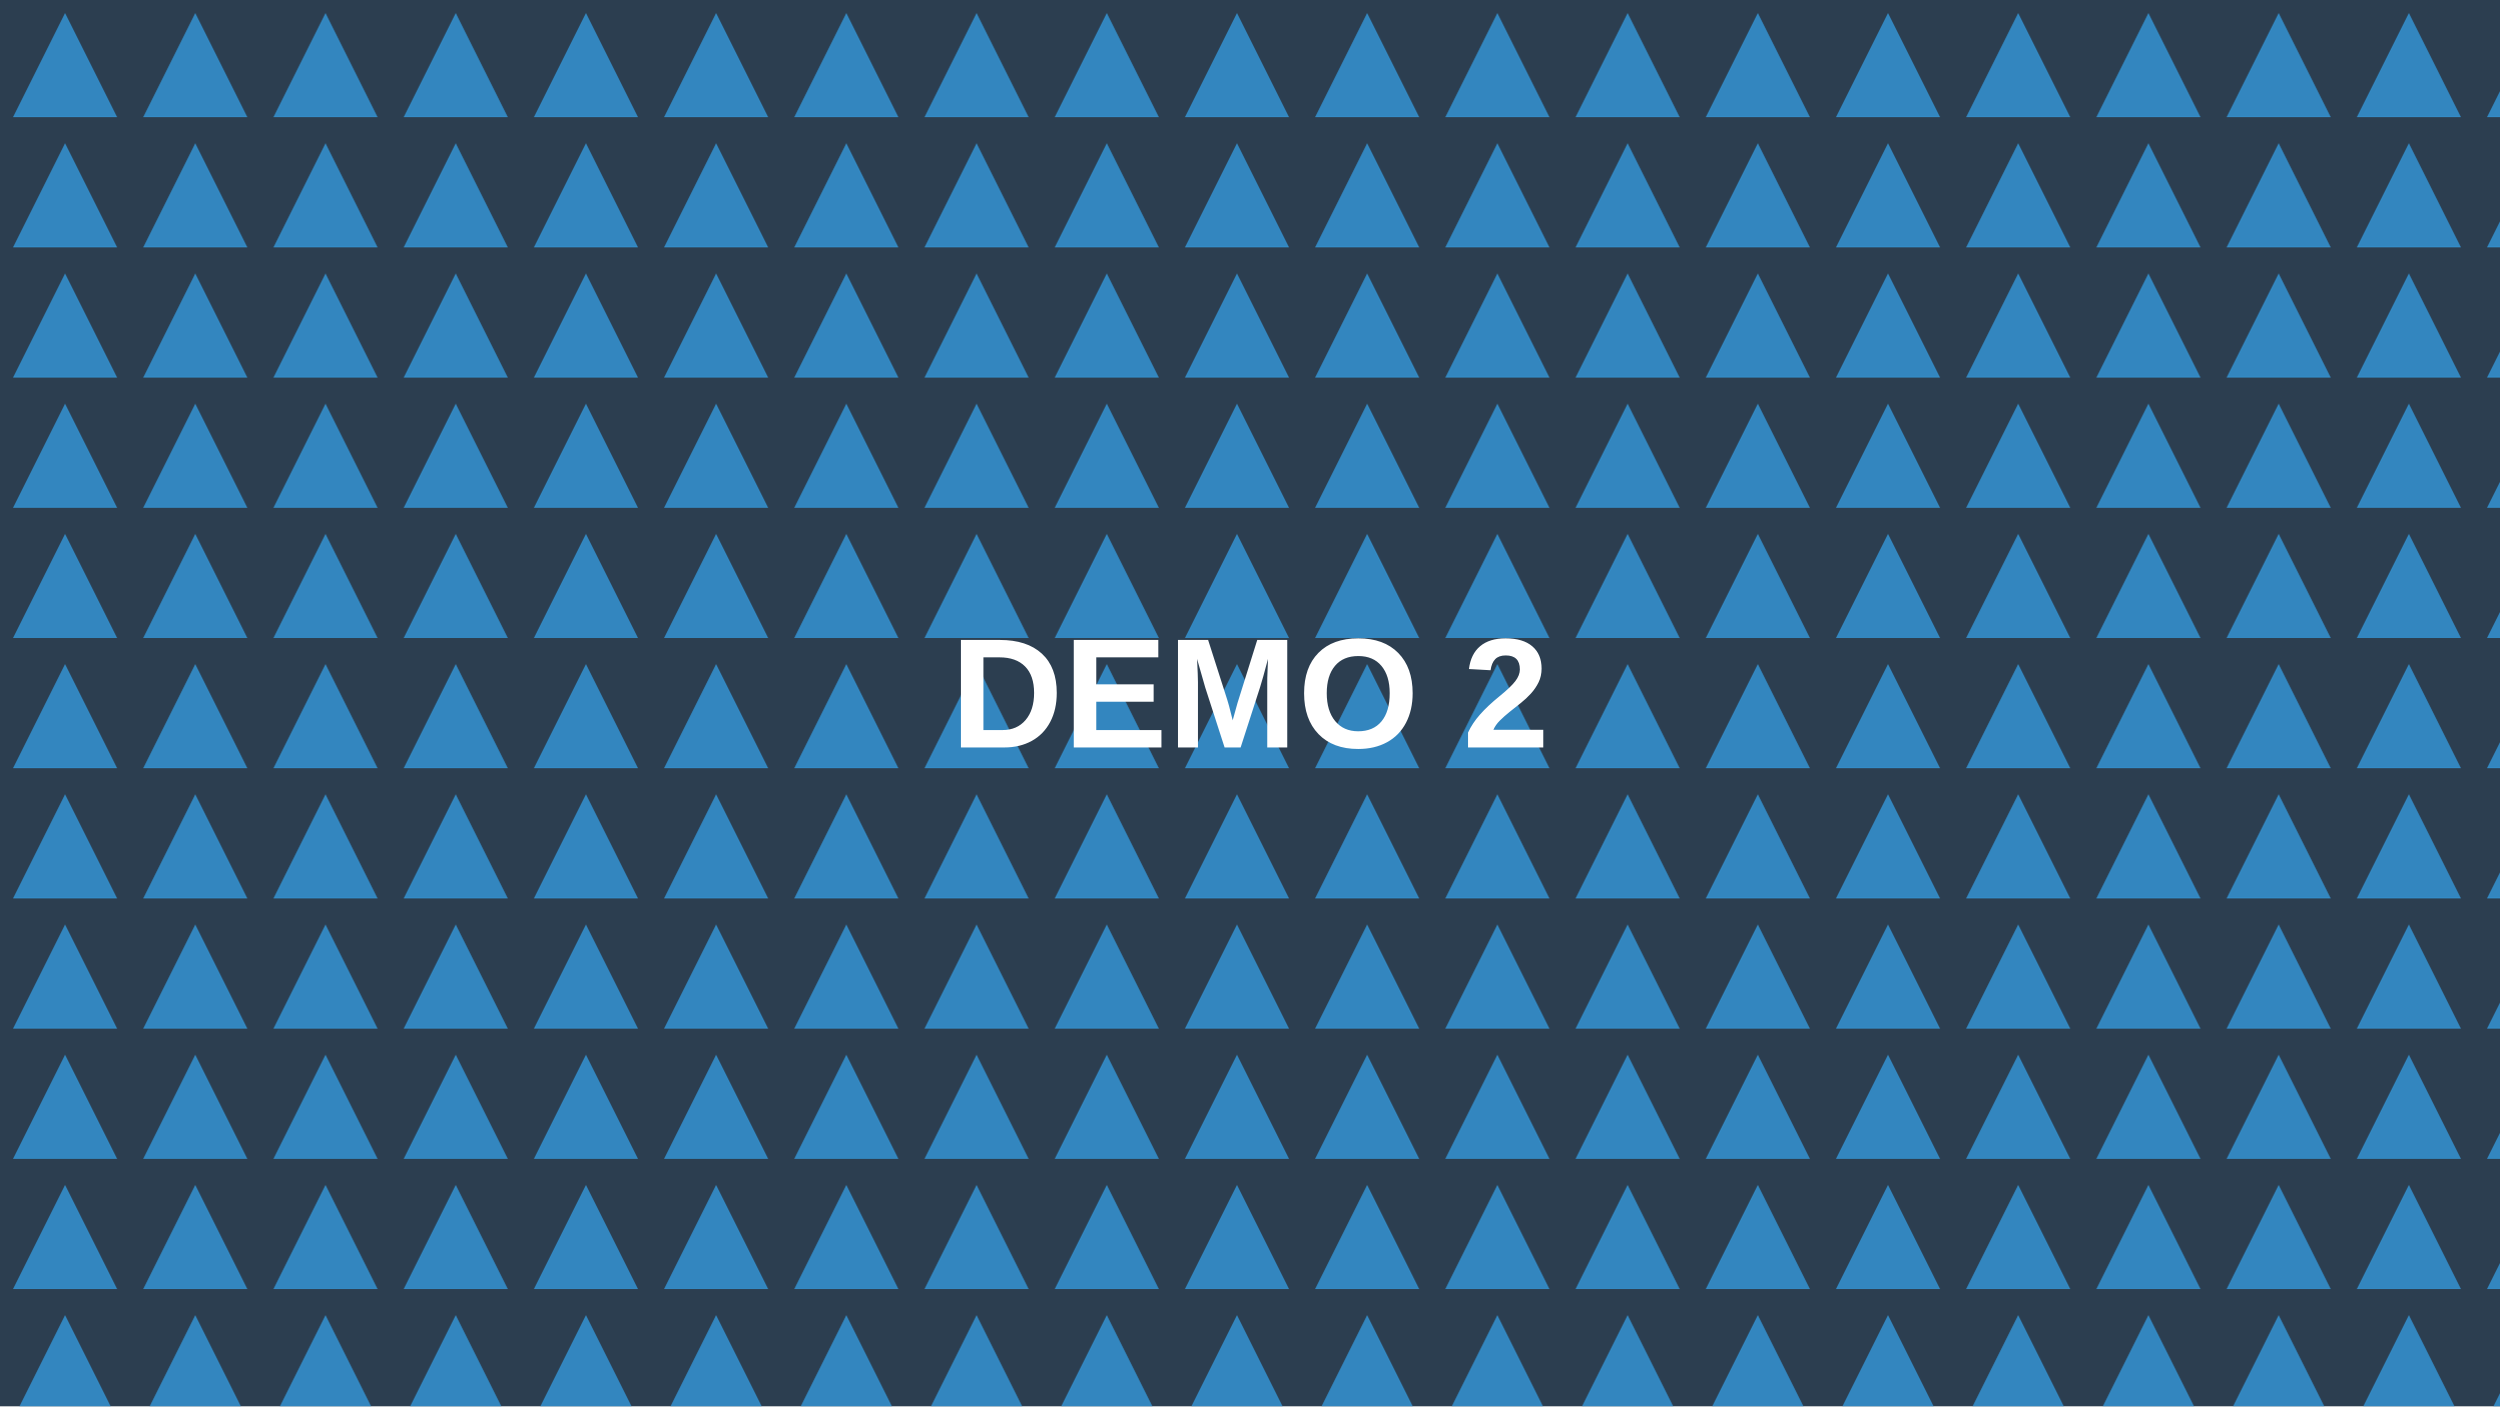
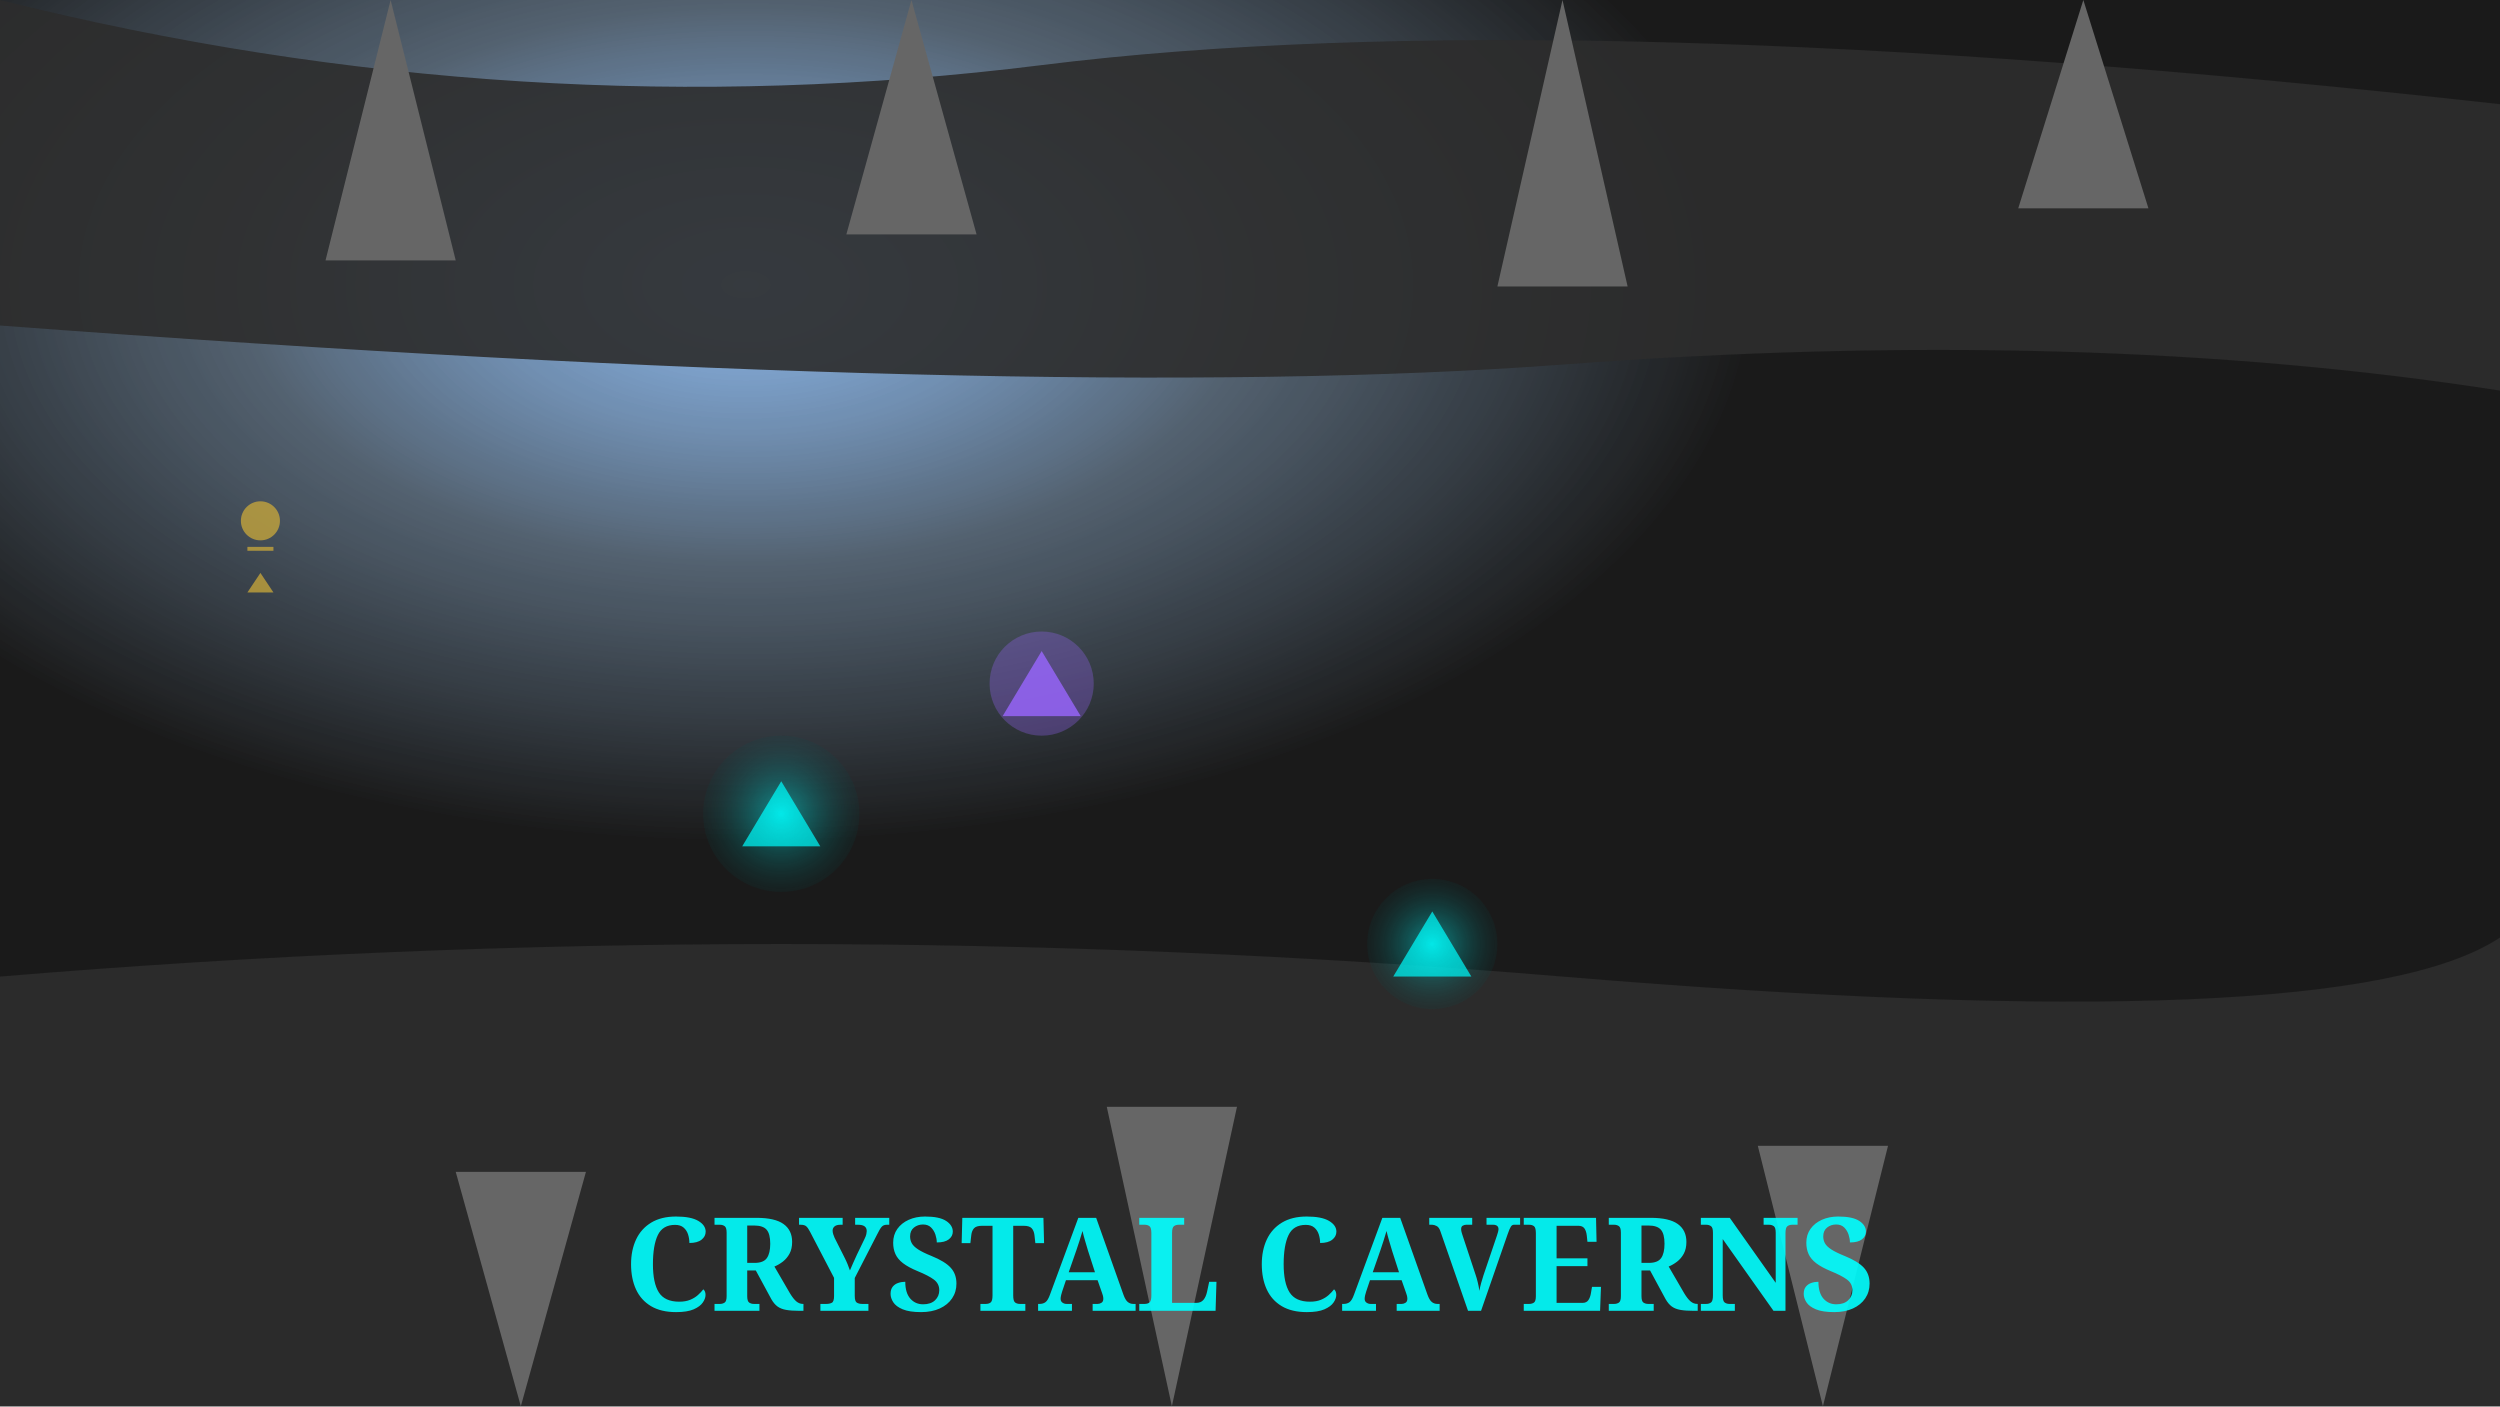
<svg xmlns="http://www.w3.org/2000/svg" width="1920" height="1080">
  <defs>
-     <pattern id="triangle" x="0" y="0" width="100" height="100" patternUnits="userSpaceOnUse">
-       <polygon points="50,10 90,90 10,90" fill="#3498db" opacity="0.8" />
-     </pattern>
+     <radialGradient id="cave-light" cx="30%" cy="20%" r="40%">
+       <stop offset="0%" style="stop-color:#4a90e2;stop-opacity:0.6" />
+       <stop offset="50%" style="stop-color:#2c3e50;stop-opacity:0.8" />
+       <stop offset="100%" style="stop-color:#1a1a1a;stop-opacity:1" />
+     </radialGradient>
+     <radialGradient id="crystal-glow" cx="50%" cy="50%" r="50%">
+       <stop offset="0%" style="stop-color:#00ffff;stop-opacity:0.8" />
+       <stop offset="100%" style="stop-color:#004d4d;stop-opacity:0.2" />
+     </radialGradient>
  </defs>
-   <rect width="100%" height="100%" fill="#2c3e50" />
-   <rect width="100%" height="100%" fill="url(#triangle)" />
-   <text x="50%" y="50%" text-anchor="middle" dominant-baseline="middle" font-family="Arial" font-size="120" fill="white" font-weight="bold">
-     DEMO 2
+   <rect width="100%" height="100%" fill="url(#cave-light)" />
+   <path d="M0,0 Q400,100 800,50 T1920,80 L1920,300 Q1600,250 1200,280 T0,250 Z" fill="#2c2c2c" opacity="0.9" />
+   <path d="M0,750 Q600,700 1200,750 T1920,720 L1920,1080 L0,1080 Z" fill="#2c2c2c" opacity="0.9" />
+   <polygon points="300,0 250,200 350,200" fill="#666666" />
+   <polygon points="700,0 650,180 750,180" fill="#666666" />
+   <polygon points="1200,0 1150,220 1250,220" fill="#666666" />
+   <polygon points="1600,0 1550,160 1650,160" fill="#666666" />
+   <polygon points="400,1080 350,900 450,900" fill="#666666" />
+   <polygon points="900,1080 850,850 950,850" fill="#666666" />
+   <polygon points="1400,1080 1350,880 1450,880" fill="#666666" />
+   <polygon points="600,600 570,650 630,650" fill="#00ffff" opacity="0.8" />
+   <polygon points="1100,700 1070,750 1130,750" fill="#00ffff" opacity="0.8" />
+   <polygon points="800,500 770,550 830,550" fill="#9966ff" opacity="0.8" />
+   <circle cx="600" cy="625" r="60" fill="url(#crystal-glow)" opacity="0.6" />
+   <circle cx="1100" cy="725" r="50" fill="url(#crystal-glow)" opacity="0.6" />
+   <circle cx="800" cy="525" r="40" fill="#9966ff" opacity="0.3" />
+   <circle cx="200" cy="400" r="15" fill="#d4af37" opacity="0.7" />
+   <rect x="190" y="420" width="20" height="3" fill="#d4af37" opacity="0.7" />
+   <polygon points="200,440 190,455 210,455" fill="#d4af37" opacity="0.7" />
+   <text x="50%" y="90%" text-anchor="middle" dominant-baseline="middle" font-family="serif" font-size="100" fill="#00ffff" font-weight="bold" opacity="0.9">
+     CRYSTAL CAVERNS
  </text>
</svg>
